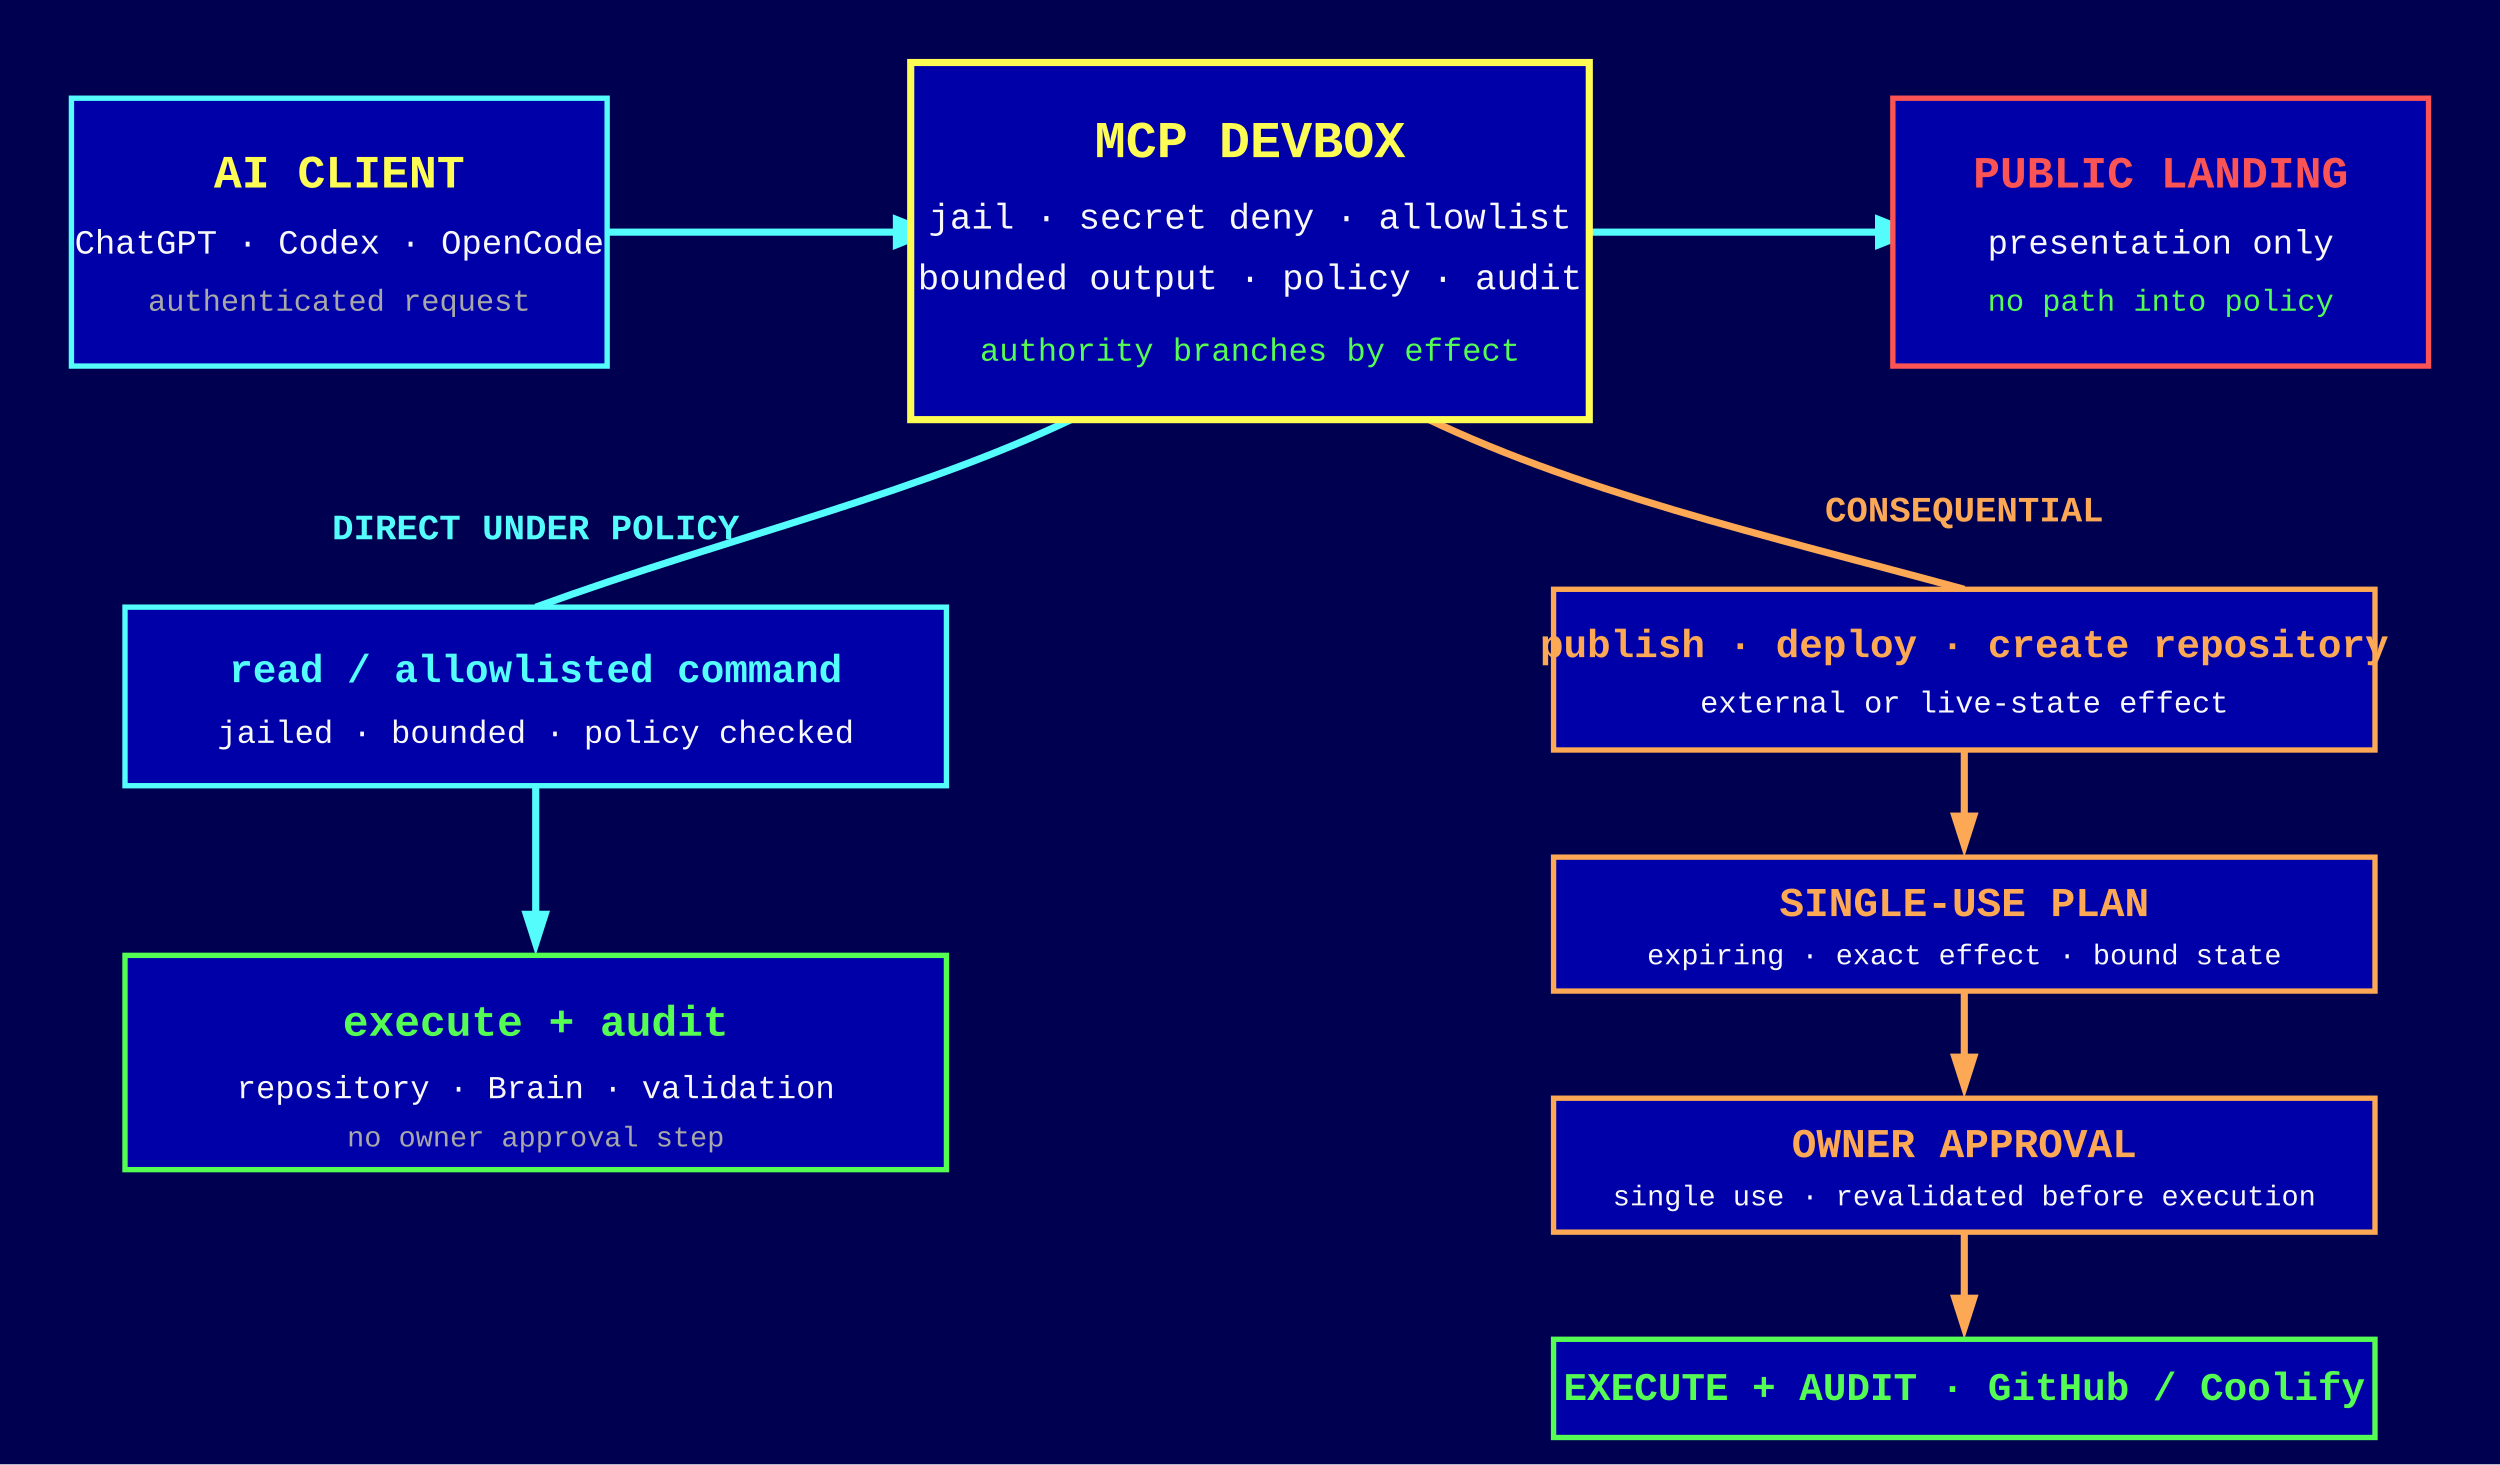
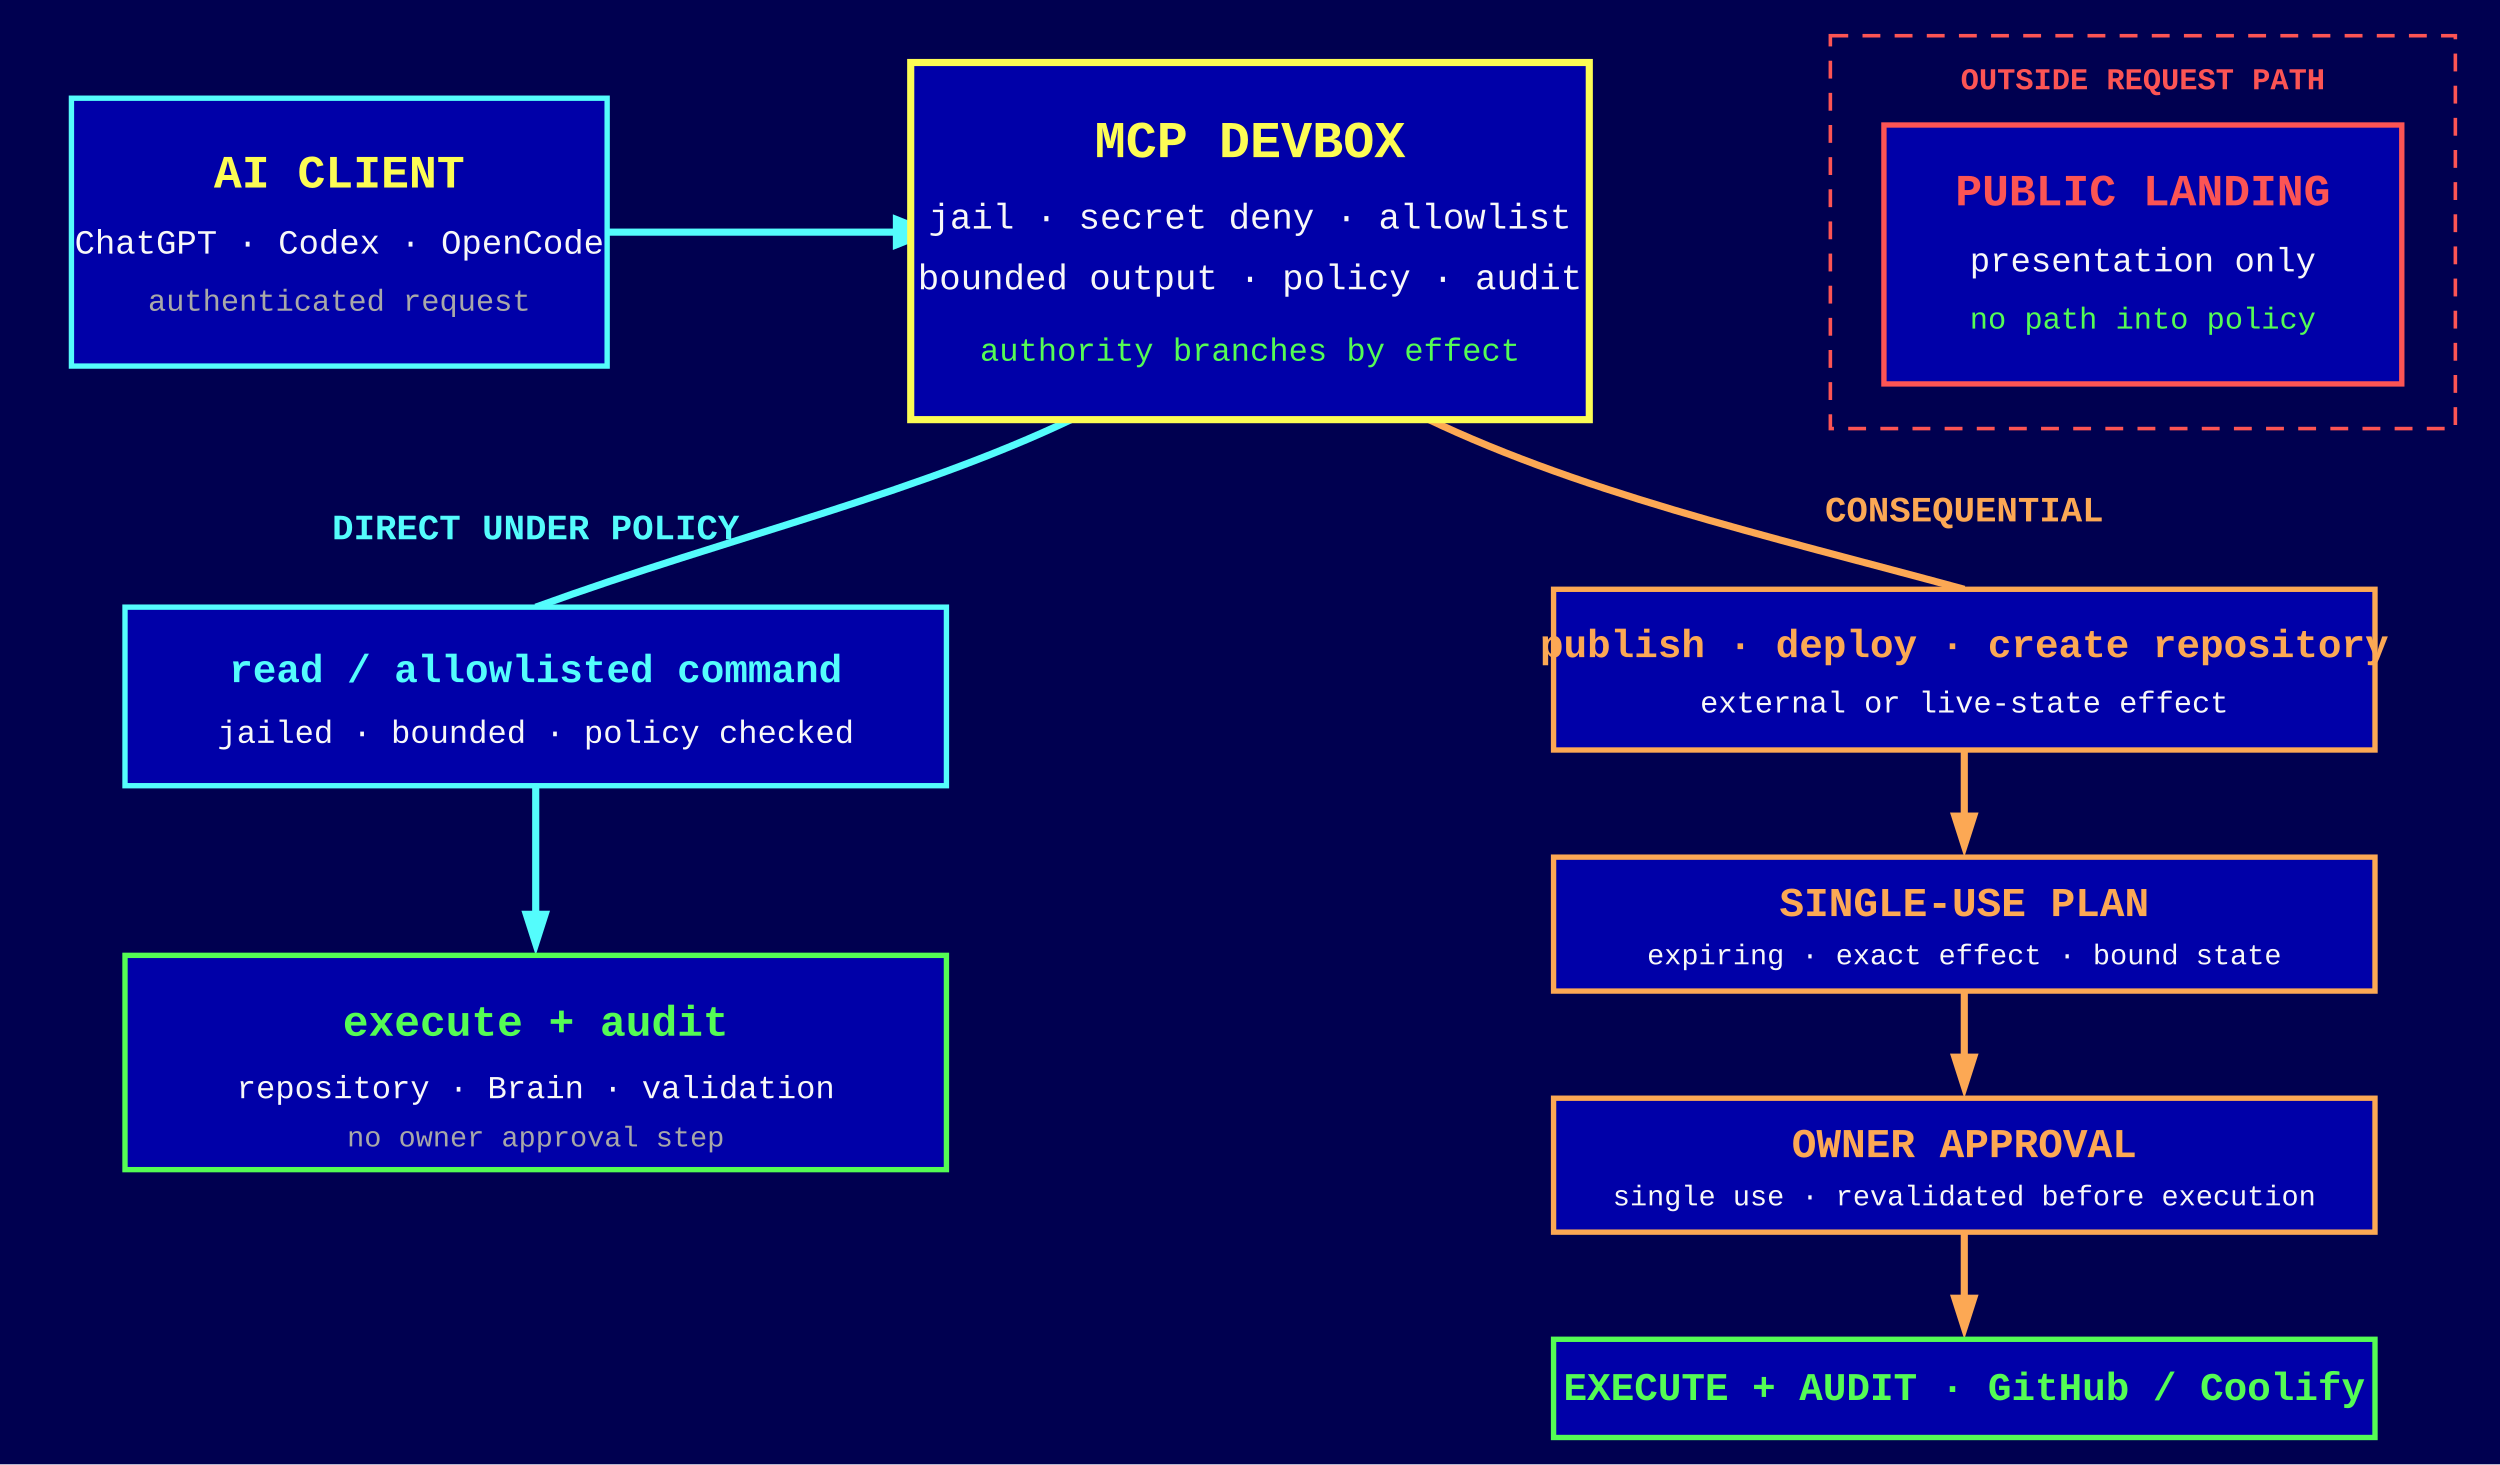
<svg xmlns="http://www.w3.org/2000/svg" width="100%" viewBox="0 0 1400 820" preserveAspectRatio="xMidYMid meet" role="img" aria-labelledby="title desc">
  <rect width="1400" height="820" fill="#000050" />
  <g fill="none" stroke="#54FCFC" stroke-width="4">
    <path d="M340 130 H510" />
-     <path d="M890 130 H1060" />
    <path d="M610 230 C520 275 410 300 300 340" />
    <path d="M300 440 V520" />
  </g>
  <g fill="none" stroke="#FCA854" stroke-width="4">
    <path d="M790 230 C880 275 990 300 1100 330" />
    <path d="M1100 420 V465" />
    <path d="M1100 555 V600" />
    <path d="M1100 690 V735" />
  </g>
  <g fill="#54FCFC">
    <polygon points="500,120 525,130 500,140" />
-     <polygon points="1050,120 1075,130 1050,140" />
    <polygon points="292,510 300,535 308,510" />
  </g>
  <g fill="#FCA854">
    <polygon points="1092,455 1100,480 1108,455" />
    <polygon points="1092,590 1100,615 1108,590" />
    <polygon points="1092,725 1100,750 1108,725" />
  </g>
  <g font-family="Cascadia Mono,Consolas,Courier New,monospace" text-anchor="middle">
    <g>
      <rect x="40" y="55" width="300" height="150" fill="#0000A8" stroke="#54FCFC" stroke-width="3" />
      <text x="190" y="105" fill="#FCFC54" font-size="26" font-weight="700">AI CLIENT</text>
      <text x="190" y="142" fill="#F8F8F8" font-size="19">ChatGPT · Codex · OpenCode</text>
      <text x="190" y="174" fill="#A8A8A8" font-size="17">authenticated request</text>
    </g>
    <g>
      <rect x="510" y="35" width="380" height="200" fill="#0000A8" stroke="#FCFC54" stroke-width="4" />
      <text x="700" y="88" fill="#FCFC54" font-size="29" font-weight="700">MCP DEVBOX</text>
      <text x="700" y="128" fill="#F8F8F8" font-size="20">jail · secret deny · allowlist</text>
      <text x="700" y="162" fill="#F8F8F8" font-size="20">bounded output · policy · audit</text>
      <text x="700" y="202" fill="#54FC54" font-size="18">authority branches by effect</text>
    </g>
-     <g>
-       <rect x="1060" y="55" width="300" height="150" fill="#0000A8" stroke="#FC5454" stroke-width="3" />
-       <text x="1210" y="105" fill="#FC5454" font-size="25" font-weight="700">PUBLIC LANDING</text>
-       <text x="1210" y="142" fill="#F8F8F8" font-size="19">presentation only</text>
-       <text x="1210" y="174" fill="#54FC54" font-size="17">no path into policy</text>
+     <g id="public-landing-outside-request-path">
+       <rect x="1025" y="20" width="350" height="220" fill="none" stroke="#FC5454" stroke-width="2" stroke-dasharray="10 8" />
+       <text x="1200" y="50" fill="#FC5454" font-size="17" font-weight="700">OUTSIDE REQUEST PATH</text>
+       <rect x="1055" y="70" width="290" height="145" fill="#0000A8" stroke="#FC5454" stroke-width="3" />
+       <text x="1200" y="115" fill="#FC5454" font-size="25" font-weight="700">PUBLIC LANDING</text>
+       <text x="1200" y="152" fill="#F8F8F8" font-size="19">presentation only</text>
+       <text x="1200" y="184" fill="#54FC54" font-size="17">no path into policy</text>
    </g>
    <g>
      <text x="300" y="302" fill="#54FCFC" font-size="20" font-weight="700">DIRECT UNDER POLICY</text>
      <rect x="70" y="340" width="460" height="100" fill="#0000A8" stroke="#54FCFC" stroke-width="3" />
      <text x="300" y="382" fill="#54FCFC" font-size="22" font-weight="700">read / allowlisted command</text>
      <text x="300" y="416" fill="#F8F8F8" font-size="18">jailed · bounded · policy checked</text>
      <rect x="70" y="535" width="460" height="120" fill="#0000A8" stroke="#54FC54" stroke-width="3" />
      <text x="300" y="580" fill="#54FC54" font-size="24" font-weight="700">execute + audit</text>
      <text x="300" y="615" fill="#F8F8F8" font-size="18">repository · Brain · validation</text>
      <text x="300" y="642" fill="#A8A8A8" font-size="16">no owner approval step</text>
    </g>
    <g>
      <text x="1100" y="292" fill="#FCA854" font-size="20" font-weight="700">CONSEQUENTIAL</text>
      <rect x="870" y="330" width="460" height="90" fill="#0000A8" stroke="#FCA854" stroke-width="3" />
      <text x="1100" y="368" fill="#FCA854" font-size="22" font-weight="700">publish · deploy · create repository</text>
      <text x="1100" y="399" fill="#F8F8F8" font-size="17">external or live-state effect</text>
      <rect x="870" y="480" width="460" height="75" fill="#0000A8" stroke="#FCA854" stroke-width="3" />
      <text x="1100" y="513" fill="#FCA854" font-size="23" font-weight="700">SINGLE-USE PLAN</text>
      <text x="1100" y="540" fill="#F8F8F8" font-size="16">expiring · exact effect · bound state</text>
      <rect x="870" y="615" width="460" height="75" fill="#0000A8" stroke="#FCA854" stroke-width="3" />
      <text x="1100" y="648" fill="#FCA854" font-size="23" font-weight="700">OWNER APPROVAL</text>
      <text x="1100" y="675" fill="#F8F8F8" font-size="16">single use · revalidated before execution</text>
      <rect x="870" y="750" width="460" height="55" fill="#0000A8" stroke="#54FC54" stroke-width="3" />
      <text x="1100" y="784" fill="#54FC54" font-size="22" font-weight="700">EXECUTE + AUDIT · GitHub / Coolify</text>
    </g>
  </g>
</svg>
